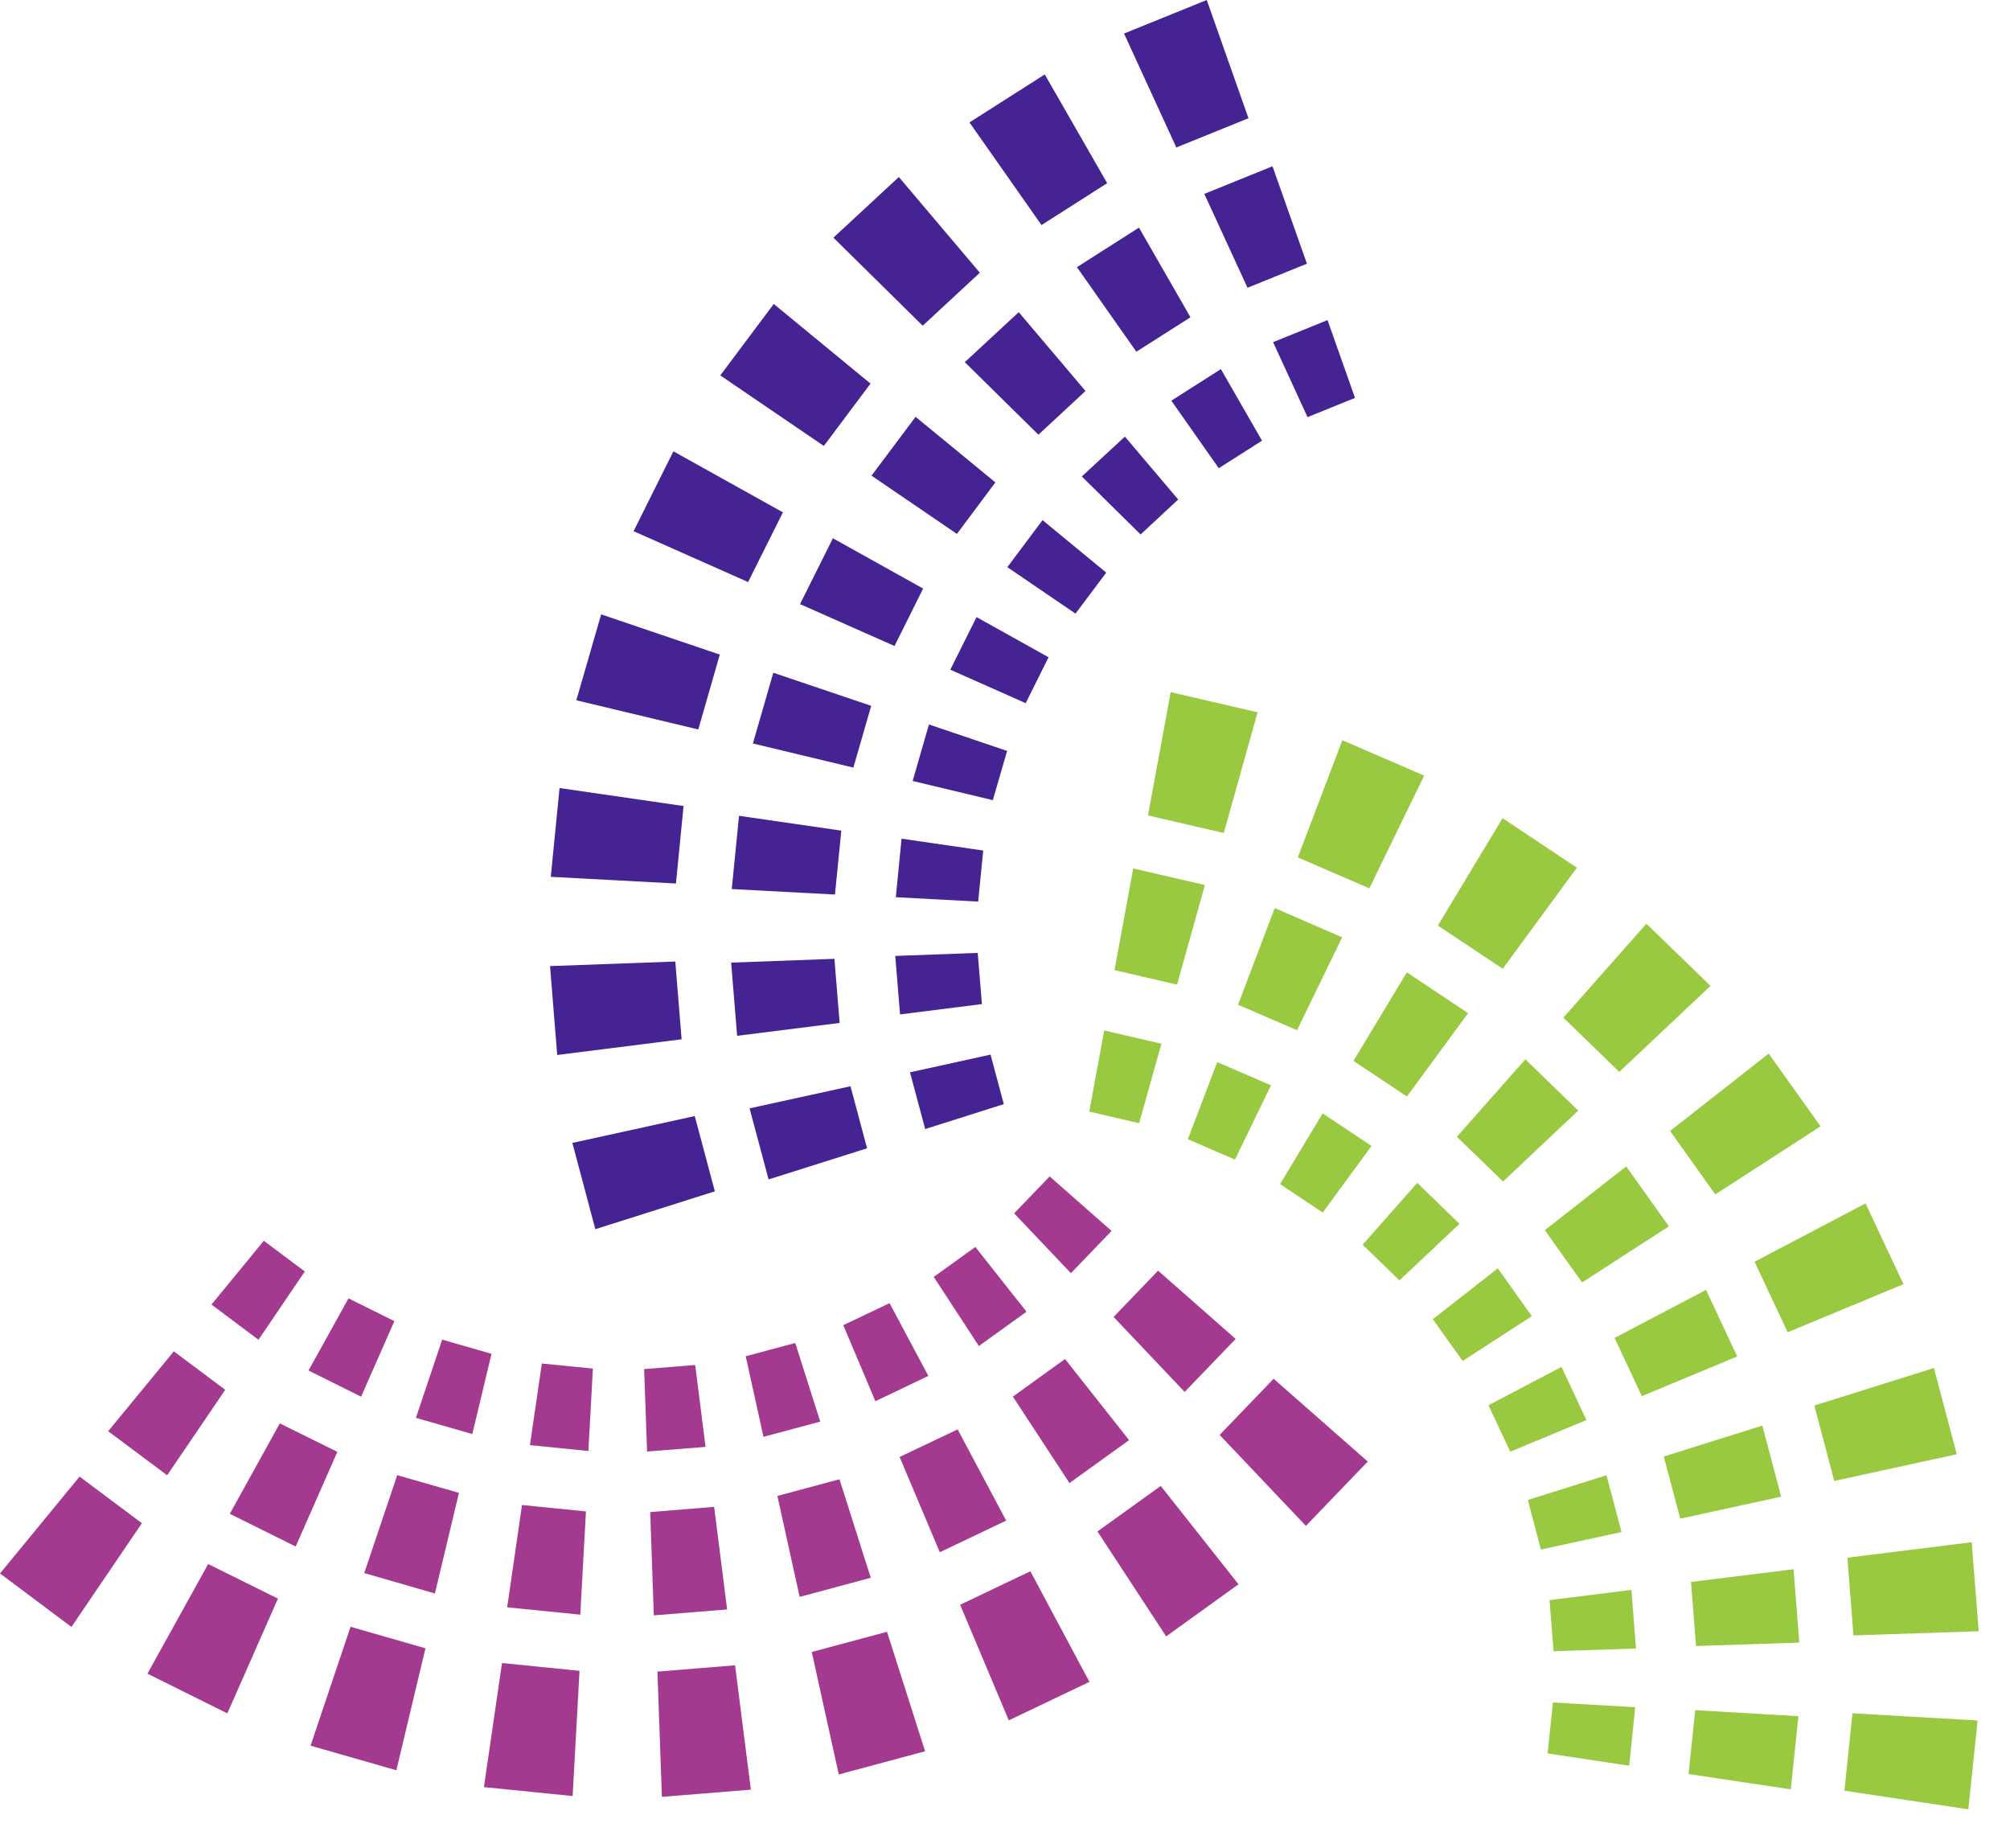
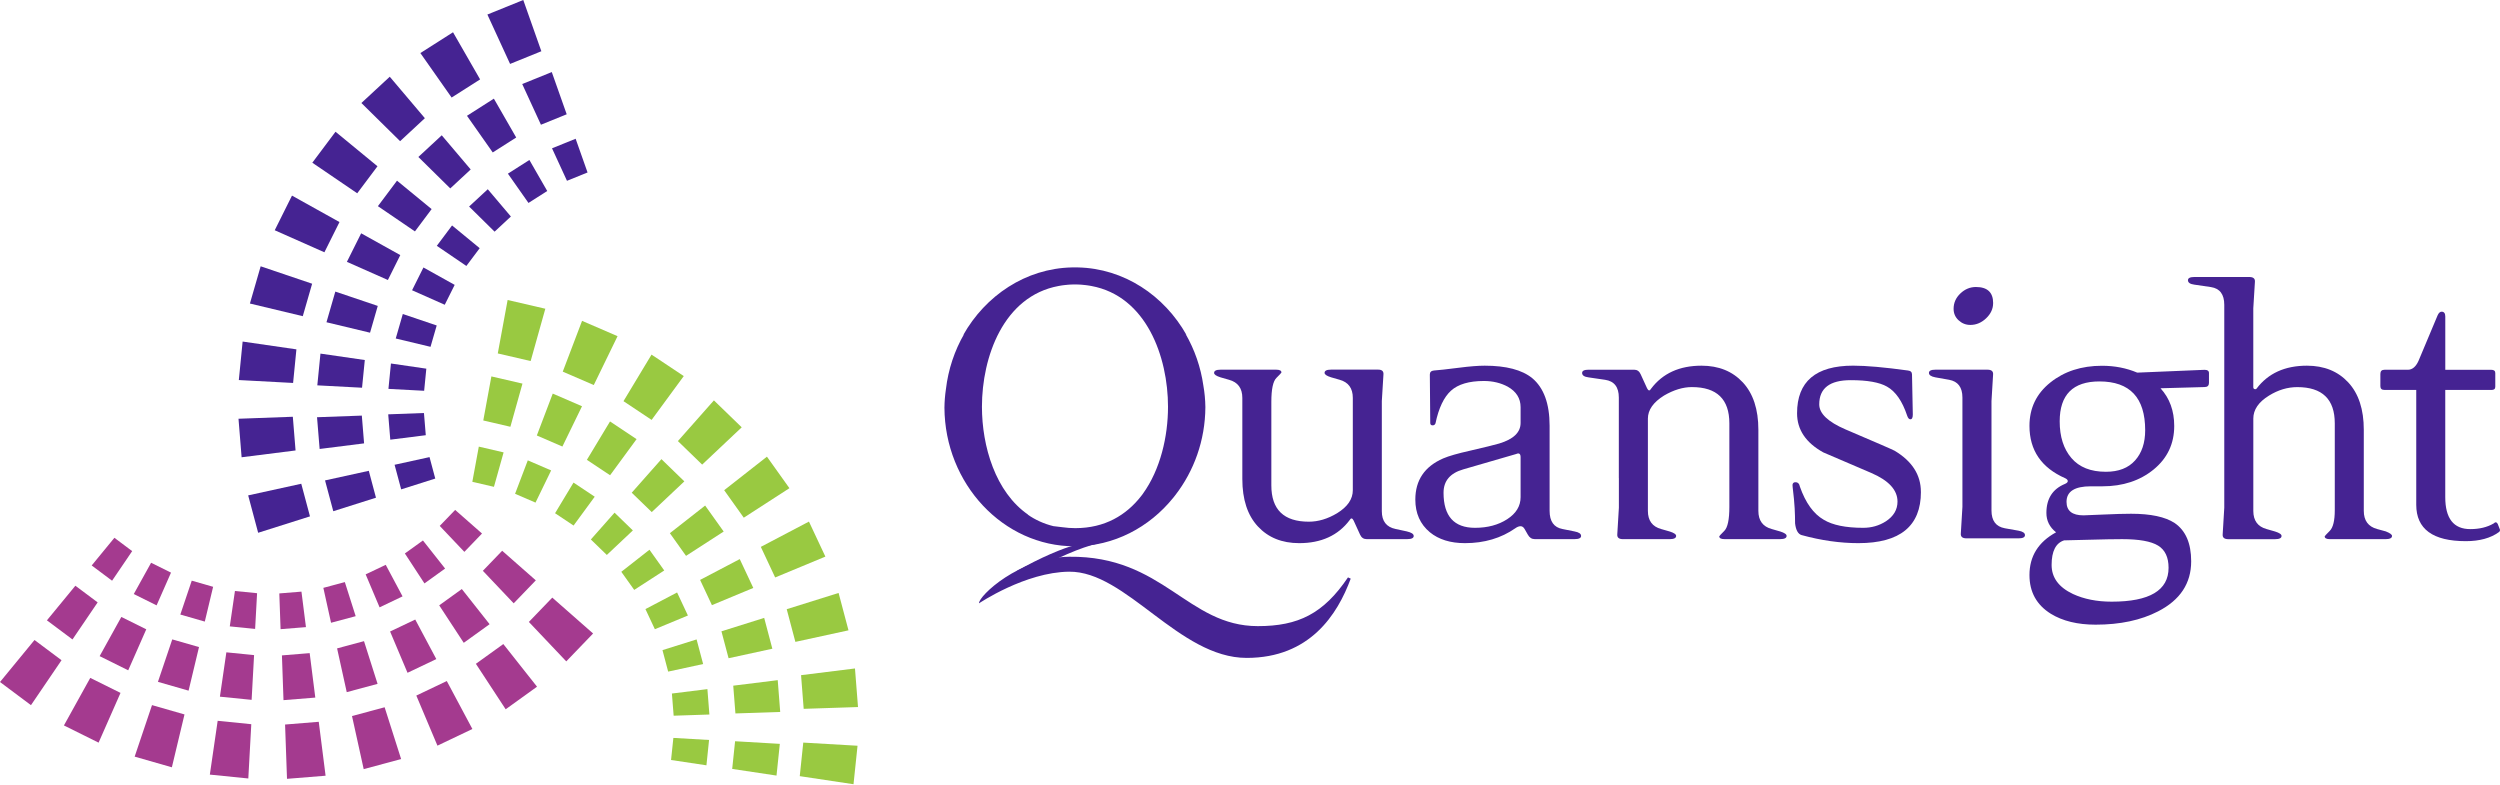
- <svg xmlns="http://www.w3.org/2000/svg" width="37" height="34" fill="none" viewBox="0 0 37 34">
-   <path fill="#452392" d="M11.663 9.776L12.396 8.306L14.412 9.429L13.771 10.712L11.663 9.776Z" />
-   <path fill="#452392" d="M13.259 6.909L14.243 5.594L16.025 7.06L15.165 8.207L13.259 6.909Z" />
-   <path fill="#452392" d="M15.341 4.374L16.546 3.258L18.037 5.019L16.985 5.994L15.341 4.374Z" />
-   <path fill="#452392" d="M17.846 2.253L19.232 1.37L20.381 3.371L19.172 4.142L17.846 2.253Z" />
-   <path fill="#452392" d="M22.169 3.568L23.424 3.06L24.058 4.853L22.964 5.296L22.169 3.568Z" />
-   <path fill="#452392" d="M19.824 4.917L20.966 4.189L21.914 5.839L20.918 6.473L19.824 4.917Z" />
-   <path fill="#452392" d="M14.148 21.706L13.798 20.398L15.656 19.991L15.961 21.133L14.148 21.706Z" />
-   <path fill="#452392" d="M13.569 19.063L13.459 17.716L15.36 17.646L15.456 18.826L13.569 19.063Z" />
-   <path fill="#452392" d="M13.47 16.362L13.604 15.014L15.487 15.287L15.37 16.463L13.47 16.362Z" />
-   <path fill="#452392" d="M13.859 13.683L14.235 12.381L16.037 12.99L15.709 14.127L13.859 13.683Z" />
-   <path fill="#452392" d="M14.727 11.118L15.332 9.906L16.993 10.832L16.466 11.889L14.727 11.118Z" />
-   <path fill="#452392" d="M23.435 6.297L24.437 5.891L24.943 7.323L24.069 7.677L23.435 6.297Z" />
-   <path fill="#452392" d="M17.76 6.665L18.753 5.745L19.982 7.196L19.115 8L17.76 6.665Z" />
-   <path fill="#452392" d="M21.654 2.714L20.691 0.617L22.214 0L22.982 2.176L21.654 2.714Z" />
-   <path fill="#452392" d="M21.562 7.374L22.474 6.793L23.231 8.11L22.435 8.617L21.562 7.374Z" />
-   <path fill="#452392" d="M19.914 8.769L20.707 8.035L21.688 9.193L20.996 9.836L19.914 8.769Z" />
-   <path fill="#452392" d="M16.043 8.754L16.854 7.671L18.323 8.878L17.615 9.826L16.043 8.754Z" />
-   <path fill="#452392" d="M18.543 10.438L19.191 9.573L20.364 10.538L19.798 11.293L18.543 10.438Z" />
-   <path fill="#452392" d="M17.493 12.325L17.976 11.357L19.302 12.096L18.881 12.941L17.493 12.325Z" />
-   <path fill="#452392" d="M16.8 14.373L17.1 13.333L18.539 13.82L18.276 14.726L16.8 14.373Z" />
-   <path fill="#452392" d="M16.49 16.512L16.596 15.435L18.099 15.653L18.006 16.593L16.49 16.512Z" />
-   <path fill="#452392" d="M16.568 18.669L16.48 17.593L17.998 17.537L18.075 18.479L16.568 18.669Z" />
-   <path fill="#452392" d="M16.751 19.735L18.234 19.409L18.478 20.32L17.031 20.779L16.751 19.735Z" />
-   <path fill="#452392" d="M10.959 22.622L10.536 21.034L12.789 20.54L13.159 21.925L10.959 22.622Z" />
-   <path fill="#452392" d="M10.257 19.416L10.125 17.78L12.431 17.696L12.547 19.127L10.257 19.416Z" />
-   <path fill="#452392" d="M10.139 16.137L10.3 14.503L12.583 14.834L12.443 16.26L10.139 16.137Z" />
-   <path fill="#452392" d="M10.609 12.888L11.066 11.307L13.25 12.047L12.854 13.425L10.609 12.888Z" />
-   <path fill="#99C941" d="M32.558 19.39L33.513 20.729L31.575 21.982L30.743 20.814L32.558 19.39Z" />
-   <path fill="#99C941" d="M34.341 22.147L35.039 23.634L32.907 24.519L32.298 23.221L34.341 22.147Z" />
-   <path fill="#99C941" d="M35.6 25.177L36.02 26.764L33.765 27.255L33.398 25.867L35.6 25.177Z" />
-   <path fill="#99C941" d="M36.295 28.383L36.424 30.021L34.118 30.098L34.007 28.668L36.295 28.383Z" />
-   <path fill="#99C941" d="M33.105 31.585L32.965 32.931L31.083 32.649L31.206 31.474L33.105 31.585Z" />
-   <path fill="#99C941" d="M33.016 28.88L33.121 30.23L31.22 30.293L31.128 29.114L33.016 28.88Z" />
-   <path fill="#99C941" d="M20.86 15.983L22.18 16.288L21.667 18.121L20.516 17.854L20.86 15.983Z" />
-   <path fill="#99C941" d="M23.465 16.712L24.707 17.25L23.875 18.96L22.79 18.491L23.465 16.712Z" />
-   <path fill="#99C941" d="M25.897 17.895L27.024 18.646L25.899 20.18L24.915 19.525L25.897 17.895Z" />
-   <path fill="#99C941" d="M28.079 19.496L29.052 20.439L27.668 21.744L26.818 20.921L28.079 19.496Z" />
-   <path fill="#99C941" d="M29.935 21.466L30.721 22.569L29.123 23.602L28.437 22.64L29.935 21.466Z" />
-   <path fill="#99C941" d="M30.101 31.42L29.99 32.496L28.488 32.27L28.586 31.332L30.101 31.42Z" />
-   <path fill="#99C941" d="M32.441 26.236L32.788 27.545L30.93 27.949L30.627 26.806L32.441 26.236Z" />
-   <path fill="#99C941" d="M34.1 31.531L36.404 31.664L36.233 33.299L33.952 32.956L34.1 31.531Z" />
-   <path fill="#99C941" d="M30.031 29.26L30.115 30.339L28.598 30.389L28.524 29.448L30.031 29.26Z" />
-   <path fill="#99C941" d="M29.572 27.15L29.849 28.195L28.365 28.517L28.124 27.605L29.572 27.15Z" />
-   <path fill="#99C941" d="M31.404 23.739L31.979 24.964L30.223 25.695L29.721 24.623L31.404 23.739Z" />
-   <path fill="#99C941" d="M28.744 25.156L29.203 26.135L27.8 26.717L27.4 25.862L28.744 25.156Z" />
-   <path fill="#99C941" d="M27.571 23.342L28.198 24.223L26.924 25.047L26.376 24.279L27.571 23.342Z" />
-   <path fill="#99C941" d="M26.089 21.769L26.866 22.523L25.761 23.564L25.083 22.907L26.089 21.769Z" />
-   <path fill="#99C941" d="M24.347 20.491L25.247 21.09L24.349 22.315L23.564 21.792L24.347 20.491Z" />
-   <path fill="#99C941" d="M22.406 19.547L23.397 19.974L22.733 21.341L21.866 20.966L22.406 19.547Z" />
-   <path fill="#99C941" d="M21.379 19.209L20.969 20.671L20.051 20.458L20.326 18.964L21.379 19.209Z" />
-   <path fill="#99C941" d="M21.55 12.738L23.15 13.109L22.527 15.331L21.132 15.007L21.55 12.738Z" />
-   <path fill="#99C941" d="M24.71 13.623L26.216 14.274L25.207 16.349L23.89 15.78L24.71 13.623Z" />
-   <path fill="#99C941" d="M27.659 15.058L29.027 15.969L27.662 17.829L26.468 17.034L27.659 15.058Z" />
-   <path fill="#99C941" d="M30.307 17L31.487 18.144L29.808 19.727L28.778 18.729L30.307 17Z" />
-   <path fill="#A43A8F" d="M13.822 32.937L12.184 33.069L12.102 30.764L13.531 30.648L13.822 32.937Z" />
-   <path fill="#A43A8F" d="M10.541 33.054L8.908 32.89L9.241 30.606L10.668 30.75L10.541 33.054Z" />
-   <path fill="#A43A8F" d="M7.296 32.58L5.717 32.127L6.453 29.939L7.832 30.335L7.296 32.58Z" />
-   <path fill="#A43A8F" d="M4.185 31.533L2.714 30.802L3.832 28.784L5.116 29.421L4.185 31.533Z" />
-   <path fill="#A43A8F" d="M3.077 27.151L1.991 26.34L3.2 24.87L4.146 25.578L3.077 27.151Z" />
-   <path fill="#A43A8F" d="M5.443 28.462L4.23 27.86L5.151 26.196L6.21 26.72L5.443 28.462Z" />
-   <path fill="#A43A8F" d="M22.746 24.642L21.807 25.617L20.499 24.237L21.318 23.385L22.746 24.642Z" />
-   <path fill="#A43A8F" d="M20.784 26.504L19.687 27.294L18.645 25.703L19.605 25.011L20.784 26.504Z" />
-   <path fill="#A43A8F" d="M18.522 27.985L17.3 28.567L16.56 26.814L17.628 26.306L18.522 27.985Z" />
-   <path fill="#A43A8F" d="M16.029 29.037L14.72 29.389L14.31 27.531L15.453 27.224L16.029 29.037Z" />
-   <path fill="#A43A8F" d="M13.385 29.62L12.035 29.729L11.969 27.828L13.146 27.732L13.385 29.62Z" />
-   <path fill="#A43A8F" d="M4.758 24.657L3.893 24.009L4.856 22.835L5.611 23.4L4.758 24.657Z" />
-   <path fill="#A43A8F" d="M8.006 29.326L6.705 28.951L7.312 27.149L8.448 27.474L8.006 29.326Z" />
-   <path fill="#A43A8F" d="M2.612 28.033L1.315 29.942L0 28.958L1.465 27.175L2.612 28.033Z" />
-   <path fill="#A43A8F" d="M6.647 25.704L5.679 25.223L6.415 23.895L7.26 24.314L6.647 25.704Z" />
-   <path fill="#A43A8F" d="M8.694 26.392L7.656 26.094L8.14 24.654L9.048 24.916L8.694 26.392Z" />
-   <path fill="#A43A8F" d="M10.682 29.716L9.336 29.581L9.609 27.698L10.786 27.816L10.682 29.716Z" />
-   <path fill="#A43A8F" d="M10.831 26.704L9.755 26.596L9.974 25.094L10.914 25.187L10.831 26.704Z" />
-   <path fill="#A43A8F" d="M12.988 26.628L11.911 26.714L11.857 25.197L12.797 25.121L12.988 26.628Z" />
-   <path fill="#A43A8F" d="M15.099 26.163L14.054 26.443L13.727 24.96L14.639 24.716L15.099 26.163Z" />
-   <path fill="#A43A8F" d="M17.089 25.322L16.114 25.788L15.523 24.388L16.375 23.983L17.089 25.322Z" />
-   <path fill="#A43A8F" d="M18.896 24.141L18.019 24.772L17.188 23.5L17.954 22.949L18.896 24.141Z" />
-   <path fill="#A43A8F" d="M19.713 23.432L18.668 22.33L19.322 21.651L20.462 22.654L19.713 23.432Z" />
-   <path fill="#A43A8F" d="M25.178 26.898L24.039 28.082L22.451 26.408L23.445 25.375L25.178 26.898Z" />
-   <path fill="#A43A8F" d="M22.798 29.157L21.467 30.116L20.202 28.185L21.367 27.347L22.798 29.157Z" />
-   <path fill="#A43A8F" d="M20.054 30.953L18.57 31.661L17.674 29.534L18.967 28.917L20.054 30.953Z" />
-   <path fill="#A43A8F" d="M17.029 32.23L15.44 32.657L14.943 30.403L16.328 30.031L17.029 32.23Z" />
+ <svg xmlns="http://www.w3.org/2000/svg" id="Layer_1" viewBox="86.15 117.19 906.52 284.37">
+   <defs>
+     <style>.cls-1{fill:#452392;}.cls-2{fill:#a43a8f;}.cls-3{fill:#99c941;}</style>
+   </defs>
+   <path class="cls-1" d="M511.67,297.57c.21-.26,.43-.53,.63-.8,6.76-8.71,10.87-19.86,10.93-31.96-.04-2.75-.29-5.32-.72-7.74-.96-6.79-3.21-13.14-6.45-18.78,.12,.14,.24,.29,.36,.43-8.1-14.41-22.71-24.19-39.39-24.56-.08,0-.16,0-.24,0-.25,0-.5-.01-.75-.01-.04,0-.09,0-.13,0-.04,0-.09,0-.13,0-.25,0-.5,0-.75,.01-.08,0-.16,0-.24,0-16.67,.37-31.28,10.16-39.39,24.56,.12-.15,.24-.29,.36-.43-3.46,5.99-5.77,12.8-6.62,20.08-.31,2.09-.5,4.3-.53,6.63,.14,27.62,21.33,50.28,47.17,50.28,14.27,0,27.13-6.86,35.8-17.6,.03-.03,.05-.07,.08-.1Zm-40.94-76.81c.22-.03,.44-.07,.66-.1,.23-.03,.47-.06,.7-.09,.39-.05,.79-.08,1.19-.12,.2-.02,.4-.03,.6-.05,.25-.02,.5-.03,.76-.04,.27-.01,.53-.02,.8-.02,.16,0,.33,0,.49,0,.16,0,.33,0,.49,0,.27,0,.53,.01,.8,.02,.25,.01,.51,.02,.76,.04,.2,.01,.4,.03,.6,.05,.4,.03,.8,.07,1.19,.12,.23,.03,.47,.06,.7,.09,.22,.03,.44,.06,.66,.1,.25,.04,.5,.09,.75,.13,20.01,3.7,27.8,25.76,27.8,43.8,0,10.71-2.74,22.75-9.13,31.57,0,0-.01,.02-.02,.03-.19,.26-.38,.51-.58,.77-5.39,6.93-13.18,11.63-23.86,11.64-1.59,0-3.18-.12-4.75-.34-1.09-.1-2.17-.23-3.24-.39-3.5-.86-6.6-2.31-9.33-4.2,.08,.03,.16,.06,.24,.08-11.93-8.2-16.8-24.88-16.8-39.16,0-18.05,7.79-40.1,27.8-43.8,.25-.05,.5-.09,.75-.13Z" />
+   <path class="cls-1" d="M598.78,311.51c0,.78-.78,1.17-2.34,1.17h-14.77c-1.07,0-1.85-.54-2.34-1.61l-2.34-5.12c-.49-.97-.98-1.02-1.46-.15-4.19,5.56-10.29,8.34-18.28,8.34-6.24,0-11.24-2.02-14.99-6.07-3.75-4.04-5.63-9.77-5.63-17.19v-29.4c0-3.51-1.61-5.7-4.83-6.58l-3.07-.88c-1.56-.49-2.34-1.02-2.34-1.61,0-.78,.78-1.17,2.34-1.17h20.18c1.27,0,1.9,.34,1.9,1.02,0,.1-.61,.76-1.83,1.97-1.22,1.22-1.83,4.12-1.83,8.7v30.27c0,8.78,4.53,13.16,13.6,13.16,3.41,0,6.82-1.02,10.24-3.07,3.8-2.34,5.7-5.12,5.7-8.34v-33.49c0-3.51-1.61-5.7-4.83-6.58l-3.07-.88c-1.56-.49-2.34-1.02-2.34-1.61,0-.78,.78-1.17,2.34-1.17h17.11c1.36,0,2,.59,1.9,1.76l-.59,9.65v39.93c0,3.61,1.66,5.75,4.97,6.44l4.09,.88c1.66,.39,2.49,.93,2.49,1.61Z" />
+   <path class="cls-1" d="M659.47,311.51c0,.78-.78,1.17-2.34,1.17h-14.48c-1.07,0-1.9-.54-2.49-1.61l-1.17-2.05c-.39-.68-.88-1.02-1.46-1.02s-1.22,.24-1.9,.73c-5.17,3.61-11.26,5.41-18.28,5.41-5.27,0-9.51-1.32-12.72-3.95-3.51-2.92-5.27-6.87-5.27-11.85,0-7.02,3.36-11.99,10.09-14.92,2.05-.88,5.27-1.8,9.65-2.78,5.46-1.27,9.02-2.14,10.68-2.63,5.17-1.56,7.75-4.04,7.75-7.46v-5.7c0-3.22-1.56-5.7-4.68-7.46-2.54-1.36-5.41-2.05-8.63-2.05-5.36,0-9.34,1.17-11.92,3.51-2.59,2.34-4.46,6.29-5.63,11.85-.2,.49-.54,.73-1.02,.73-.58,0-.88-.29-.88-.88l-.15-17.55c0-.88,.49-1.36,1.46-1.46,1.56-.1,4.63-.44,9.21-1.02,3.8-.49,6.87-.73,9.21-.73,7.8,0,13.55,1.51,17.26,4.53,4.19,3.51,6.29,9.26,6.29,17.26v30.86c0,3.8,1.56,6,4.68,6.58l4.39,.88c1.56,.29,2.34,.83,2.34,1.61Zm-21.94-14.04v-14.48c0-1.27-.54-1.66-1.61-1.17l-19.16,5.56c-4.78,1.37-7.17,4.19-7.17,8.48,0,8.48,3.8,12.72,11.41,12.72,4.58,0,8.48-1.05,11.7-3.14,3.22-2.1,4.83-4.75,4.83-7.97Z" />
+   <path class="cls-1" d="M782.69,295.57c0,12.38-7.56,18.57-22.67,18.57-6.63,0-13.51-.98-20.62-2.93-1.27-.39-2.05-1.8-2.34-4.24,0-1.76-.05-3.58-.15-5.48-.1-1.9-.34-4.46-.73-7.68-.2-1.17,.15-1.76,1.02-1.76s1.41,.54,1.61,1.61c2.05,5.85,4.92,9.85,8.63,11.99,3.22,1.95,7.99,2.93,14.33,2.93,3.02,0,5.75-.78,8.19-2.34,2.83-1.85,4.24-4.24,4.24-7.17,0-4.19-3.17-7.65-9.51-10.38-5.75-2.44-11.55-4.92-17.4-7.46-6.34-3.51-9.51-8.24-9.51-14.19,0-11.5,6.78-17.26,20.33-17.26,4.78,0,11.41,.59,19.89,1.76,.97,.1,1.46,.59,1.46,1.46l.29,14.48c0,1.17-.29,1.75-.88,1.75-.49,0-.88-.44-1.17-1.32-1.76-5.27-4.19-8.78-7.31-10.53-2.73-1.56-7.12-2.34-13.16-2.34-7.61,0-11.41,2.93-11.41,8.78,0,3.32,3.17,6.34,9.51,9.07,11.21,4.78,17.16,7.36,17.84,7.75,6.34,3.8,9.51,8.77,9.51,14.92Z" />
+   <path class="cls-1" d="M818.08,309.62l-4.97-.88c-3.22-.59-4.83-2.73-4.83-6.44v-16.02h0s0-23.63,0-23.63l.58-9.65c.1-1.17-.58-1.76-2.05-1.76h-18.87c-1.56,0-2.34,.39-2.34,1.17s.78,1.32,2.34,1.61l4.97,.88c3.22,.59,4.83,2.73,4.83,6.44v14.6h0s0,25.05,0,25.05l-.58,9.65c-.1,1.17,.58,1.76,2.05,1.76h18.87c1.56,0,2.34-.39,2.34-1.17s-.78-1.32-2.34-1.61Z" />
+   <path class="cls-1" d="M731.65,309.9l-3.07-.88c-3.22-.88-4.83-3.07-4.83-6.58v-29.4c0-7.41-1.88-13.14-5.63-17.18-3.76-4.04-8.75-6.07-14.99-6.07-8,0-14.09,2.78-18.28,8.34-.49,.88-.98,.83-1.46-.15l-2.34-5.12c-.49-1.07-1.27-1.61-2.34-1.61h-16.53c-1.56,0-2.34,.39-2.34,1.17,0,.88,.78,1.42,2.34,1.61l6,.88c3.31,.49,4.97,2.63,4.97,6.44v29.16s.01,.04,.02,.05v10.72l-.58,9.65c-.1,1.17,.58,1.76,2.05,1.76h16.95c1.56,0,2.34-.39,2.34-1.17,0-.59-.78-1.12-2.34-1.61l-3.07-.88c-3.22-.88-4.83-3.07-4.83-6.58v-33.49c0-3.12,1.95-5.9,5.85-8.34,3.51-2.05,6.87-3.07,10.09-3.07,9.07,0,13.6,4.39,13.6,13.16v30.28c0,4.58-.61,7.48-1.83,8.7-1.22,1.22-1.83,1.88-1.83,1.97,0,.68,.63,1.02,1.9,1.02h20.18c1.56,0,2.34-.39,2.34-1.17,0-.59-.78-1.12-2.34-1.61Z" />
+   <path class="cls-1" d="M808.87,227.12c0,2.05-.85,3.88-2.53,5.48-1.69,1.61-3.59,2.41-5.72,2.41-1.64,0-3.06-.56-4.27-1.68-1.21-1.12-1.81-2.51-1.81-4.17,0-2.14,.82-4,2.46-5.56,1.64-1.56,3.52-2.34,5.65-2.34,4.15,0,6.23,1.95,6.23,5.85Z" />
+   <path class="cls-1" d="M887.12,256.08c0,.98-.54,1.46-1.61,1.46l-15.94,.44c3.31,3.62,4.97,8.17,4.97,13.66,0,6.46-2.49,11.72-7.46,15.79-4.97,4.06-11.17,6.1-18.57,6.1h-4.24c-5.85,0-8.78,1.88-8.78,5.63,0,3.27,2.05,4.9,6.14,4.9,.58,0,2.97-.1,7.17-.29,4.19-.19,7.55-.29,10.09-.29,7.12,0,12.38,1.12,15.8,3.36,4,2.73,6,7.36,6,13.89,0,7.99-4,14.04-11.99,18.14-6.24,3.22-13.8,4.83-22.67,4.83-6.53,0-11.94-1.32-16.23-3.95-5.17-3.22-7.75-7.9-7.75-14.04,0-6.83,3.22-11.99,9.65-15.5-2.34-1.85-3.51-4.19-3.51-7.02,0-5.17,2.24-8.68,6.73-10.53,.68-.29,1.02-.63,1.02-1.02s-.3-.73-.89-1.02c-8.67-3.8-13-10.14-13-19.01,0-6.44,2.52-11.68,7.57-15.72,5.04-4.04,11.29-6.07,18.73-6.07,4.6,0,8.86,.83,12.78,2.49l24.39-1.02c1.08,0,1.62,.39,1.62,1.17v3.66Zm-14.63,66.99c0-3.8-1.27-6.49-3.8-8.04-2.54-1.56-6.87-2.34-13.02-2.34-2.83,0-6.9,.07-12.21,.22-5.32,.15-8.26,.22-8.85,.22-3.02,.97-4.53,3.95-4.53,8.92,0,4.58,2.58,8.09,7.75,10.53,4,1.85,8.68,2.78,14.04,2.78,13.75,0,20.62-4.1,20.62-12.28Zm-8.48-49.87c0-11.8-5.53-17.7-16.6-17.7-9.6,0-14.4,4.83-14.4,14.48,0,5.56,1.42,10,4.26,13.31,2.84,3.32,7,4.97,12.49,4.97,4.6,0,8.13-1.36,10.58-4.1,2.45-2.73,3.67-6.38,3.67-10.97Z" />
+   <path class="cls-1" d="M951.33,309.9l-3.22-.88c-3.22-.88-4.83-3.07-4.83-6.58v-29.4c0-7.41-1.88-13.14-5.63-17.18-3.75-4.04-8.75-6.07-14.99-6.07-8,0-14.09,2.78-18.28,8.34-.2,.2-.44,.24-.73,.15-.29-.1-.44-.34-.44-.73v-28.52l.59-9.65c.1-1.17-.59-1.75-2.05-1.75h-19.89c-1.56,0-2.34,.39-2.34,1.17,0,.88,.78,1.41,2.34,1.61l6,.88c3.22,.49,4.83,2.63,4.83,6.44v67.74h0v5.82l-.58,9.65c-.1,1.17,.58,1.76,2.05,1.76h16.96c1.56,0,2.34-.39,2.34-1.17,0-.59-.78-1.12-2.34-1.61l-3.07-.88c-3.22-.88-4.83-3.07-4.83-6.58v-33.49c0-3.22,1.9-6,5.7-8.34,3.31-2.05,6.73-3.07,10.24-3.07,9.07,0,13.6,4.39,13.6,13.16v31.45c0,3.8-.61,6.31-1.83,7.53-1.22,1.22-1.83,1.88-1.83,1.97,0,.68,.63,1.02,1.9,1.02h20.18c1.56,0,2.34-.39,2.34-1.17,0-.49-.73-1.02-2.19-1.61Z" />
+   <path class="cls-1" d="M992.57,308.98c.19,.48,.1,.86-.29,1.15-3.02,2.19-7.02,3.29-11.99,3.29-11.99,0-17.99-4.4-17.99-13.2v-41.64h-11.55c-.98,0-1.46-.46-1.46-1.37v-4.42c0-1.02,.49-1.52,1.46-1.52h8.48c1.66,0,2.97-1.12,3.95-3.36l6.87-16.38c.39-.88,.88-1.32,1.46-1.32,.88,0,1.32,.59,1.32,1.76v19.31h16.67c.97,0,1.46,.39,1.46,1.17v4.97c0,.78-.44,1.17-1.32,1.17h-16.82v38.86c0,7.73,3.02,11.6,9.07,11.6,3.31,0,6.14-.68,8.48-2.05,.59-.59,1.07-.54,1.46,.14l.73,1.86Z" />
+   <path class="cls-1" d="M476.04,314.87c-4.03,.87-12.77,4.56-21.37,9.46h5.9c8.58-4.69,17.15-8.58,24.05-10.18,.96-.22,1.95-.5,2.78-.8l-11.36,1.51Z" />
+   <path class="cls-1" d="M441.15,335.96s16.77-11.32,32.67-11.47c20.7-.22,39.84,31.26,64.38,31.26,22.91,0,32.95-15.75,37.73-28.74l-.99-.45c-8.9,13.18-18.04,17.67-32.68,17.67-25.61,0-34.2-25.54-68.39-25.16-18.13,.18-32.89,14.25-32.72,16.88" />
+   <g>
+     <g>
+       <polygon class="cls-1" points="185.77 200.68 192.03 188.12 209.25 197.71 203.78 208.67 185.77 200.68" />
+       <polygon class="cls-1" points="199.4 176.19 207.81 164.96 223.03 177.48 215.68 187.28 199.4 176.19" />
+       <polygon class="cls-1" points="217.19 154.54 227.48 145.01 240.21 160.05 231.23 168.38 217.19 154.54" />
+       <polygon class="cls-1" points="238.58 136.43 250.42 128.89 260.24 145.98 249.91 152.56 238.58 136.43" />
+       <polygon class="cls-1" points="275.51 147.66 286.23 143.32 291.64 158.63 282.3 162.42 275.51 147.66" />
+       <polygon class="cls-1" points="255.48 159.18 265.23 152.96 273.33 167.05 264.82 172.47 255.48 159.18" />
+       <polygon class="cls-1" points="207 302.56 204.01 291.39 219.88 287.91 222.48 297.66 207 302.56" />
+       <polygon class="cls-1" points="202.05 279.99 201.11 268.48 217.35 267.89 218.17 277.96 202.05 279.99" />
+       <polygon class="cls-1" points="201.21 256.92 202.35 245.41 218.43 247.74 217.43 257.78 201.21 256.92" />
+       <polygon class="cls-1" points="204.53 234.04 207.74 222.92 223.13 228.12 220.33 237.83 204.53 234.04" />
+       <polygon class="cls-1" points="211.94 212.14 217.11 201.79 231.3 209.69 226.8 218.72 211.94 212.14" />
+       <polygon class="cls-1" points="286.32 170.97 294.88 167.5 299.2 179.73 291.74 182.75 286.32 170.97" />
+       <polygon class="cls-1" points="237.85 174.11 246.33 166.25 256.83 178.64 249.42 185.51 237.85 174.11" />
+       <polygon class="cls-1" points="271.11 140.37 262.88 122.46 275.89 117.19 282.45 135.77 271.11 140.37" />
+       <polygon class="cls-1" points="270.32 180.16 278.11 175.2 284.58 186.45 277.78 190.78 270.32 180.16" />
+       <polygon class="cls-1" points="256.25 192.08 263.02 185.81 271.4 195.7 265.49 201.19 256.25 192.08" />
+       <polygon class="cls-1" points="223.18 191.95 230.11 182.7 242.66 193.01 236.61 201.1 223.18 191.95" />
+       <polygon class="cls-1" points="244.54 206.33 250.07 198.94 260.09 207.18 255.26 213.63 244.54 206.33" />
+       <polygon class="cls-1" points="235.57 222.44 239.69 214.18 251.02 220.49 247.42 227.7 235.57 222.44" />
+       <polygon class="cls-1" points="229.65 239.93 232.21 231.05 244.5 235.21 242.26 242.95 229.65 239.93" />
+       <polygon class="cls-1" points="227 258.2 227.91 249 240.74 250.87 239.95 258.89 227 258.2" />
+       <polygon class="cls-1" points="227.67 276.62 226.92 267.43 239.88 266.95 240.54 275 227.67 276.62" />
+       <polygon class="cls-1" points="229.23 285.72 241.9 282.94 243.98 290.72 231.62 294.64 229.23 285.72" />
+       <polygon class="cls-1" points="179.76 310.38 176.14 296.82 195.39 292.6 198.55 304.43 179.76 310.38" />
+       <polygon class="cls-1" points="173.76 283 172.63 269.03 192.33 268.31 193.32 280.53 173.76 283" />
+       <polygon class="cls-1" points="172.75 255 174.13 241.04 193.63 243.87 192.43 256.05 172.75 255" />
+       <polygon class="cls-1" points="176.77 227.25 180.67 213.75 199.33 220.07 195.94 231.84 176.77 227.25" />
+     </g>
+     <g>
+       <polygon class="cls-3" points="364.25 282.78 372.4 294.21 355.85 304.91 348.74 294.94 364.25 282.78" />
+       <polygon class="cls-3" points="379.48 306.32 385.44 319.02 367.23 326.58 362.03 315.49 379.48 306.32" />
+       <polygon class="cls-3" points="390.23 332.2 393.82 345.75 374.56 349.94 371.42 338.09 390.23 332.2" />
+       <polygon class="cls-3" points="396.17 359.58 397.27 373.57 377.57 374.22 376.62 362.01 396.17 359.58" />
+       <polygon class="cls-3" points="368.92 386.92 367.72 398.42 351.65 396.01 352.7 385.97 368.92 386.92" />
+       <polygon class="cls-3" points="368.16 363.82 369.06 375.35 352.82 375.89 352.03 365.82 368.16 363.82" />
+       <polygon class="cls-3" points="264.33 253.68 275.6 256.29 271.22 271.94 261.39 269.66 264.33 253.68" />
+       <polygon class="cls-3" points="286.58 259.91 297.19 264.5 290.08 279.11 280.81 275.1 286.58 259.91" />
+       <polygon class="cls-3" points="307.35 270.01 316.98 276.42 307.37 289.52 298.96 283.93 307.35 270.01" />
+       <polygon class="cls-3" points="325.99 283.68 334.3 291.74 322.48 302.88 315.22 295.85 325.99 283.68" />
+       <polygon class="cls-3" points="341.84 300.51 348.56 309.93 334.91 318.75 329.05 310.53 341.84 300.51" />
+       <polygon class="cls-3" points="343.26 385.51 342.31 394.7 329.48 392.77 330.32 384.76 343.26 385.51" />
+       <polygon class="cls-3" points="363.25 341.24 366.21 352.42 350.34 355.87 347.75 346.11 363.25 341.24" />
+       <polygon class="cls-3" points="377.42 386.46 397.1 387.6 395.64 401.56 376.15 398.63 377.42 386.46" />
+       <polygon class="cls-3" points="342.66 367.07 343.38 376.28 330.42 376.71 329.79 368.67 342.66 367.07" />
+       <polygon class="cls-3" points="338.74 349.05 341.11 357.97 328.43 360.72 326.37 352.93 338.74 349.05" />
+       <polygon class="cls-3" points="354.39 319.92 359.3 330.38 344.3 336.62 340.01 327.47 354.39 319.92" />
+       <polygon class="cls-3" points="331.67 332.02 335.59 340.38 323.61 345.35 320.19 338.05 331.67 332.02" />
+       <polygon class="cls-3" points="321.65 316.53 327.01 324.05 316.12 331.09 311.44 324.53 321.65 316.53" />
+       <polygon class="cls-3" points="308.99 303.09 315.63 309.53 306.19 318.42 300.4 312.81 308.99 303.09" />
+       <polygon class="cls-3" points="294.11 292.18 301.8 297.3 294.13 307.76 287.42 303.29 294.11 292.18" />
+       <polygon class="cls-3" points="277.53 284.12 286 287.77 280.33 299.44 272.92 296.24 277.53 284.12" />
+       <polygon class="cls-3" points="268.76 281.23 265.26 293.72 257.42 291.9 259.77 279.14 268.76 281.23" />
+       <polygon class="cls-3" points="270.22 225.97 283.89 229.14 278.57 248.11 266.65 245.35 270.22 225.97" />
+       <polygon class="cls-3" points="297.21 233.53 310.08 239.09 301.46 256.81 290.21 251.95 297.21 233.53" />
+       <polygon class="cls-3" points="322.4 245.78 334.09 253.56 322.43 269.45 312.23 262.66 322.4 245.78" />
+       <polygon class="cls-3" points="345.02 262.37 355.1 272.14 340.76 285.66 331.96 277.13 345.02 262.37" />
+     </g>
+     <g>
+       <polygon class="cls-2" points="204.21 398.47 190.22 399.6 189.52 379.91 201.73 378.92 204.21 398.47" />
+       <polygon class="cls-2" points="176.19 399.47 162.24 398.07 165.08 378.56 177.27 379.79 176.19 399.47" />
+       <polygon class="cls-2" points="148.47 395.42 134.98 391.55 141.27 372.87 153.05 376.25 148.47 395.42" />
+       <polygon class="cls-2" points="121.9 386.48 109.33 380.24 118.88 363 129.85 368.44 121.9 386.48" />
+       <polygon class="cls-2" points="112.43 349.06 103.16 342.13 113.48 329.58 121.56 335.62 112.43 349.06" />
+       <polygon class="cls-2" points="132.64 360.25 122.28 355.11 130.15 340.9 139.19 345.38 132.64 360.25" />
+       <polygon class="cls-2" points="280.44 327.63 272.42 335.96 261.24 324.17 268.24 316.9 280.44 327.63" />
+       <polygon class="cls-2" points="263.68 343.53 254.31 350.28 245.41 336.69 253.61 330.78 263.68 343.53" />
+       <polygon class="cls-2" points="244.36 356.18 233.92 361.15 227.6 346.18 236.72 341.84 244.36 356.18" />
+       <polygon class="cls-2" points="223.06 365.16 211.88 368.17 208.38 352.3 218.14 349.68 223.06 365.16" />
+       <polygon class="cls-2" points="200.48 370.14 188.95 371.07 188.38 354.84 198.44 354.02 200.48 370.14" />
+       <polygon class="cls-2" points="126.79 327.76 119.4 322.23 127.63 312.2 134.08 317.03 126.79 327.76" />
+       <polygon class="cls-2" points="154.53 367.63 143.42 364.43 148.61 349.04 158.31 351.82 154.53 367.63" />
+       <polygon class="cls-2" points="108.46 356.59 97.38 372.89 86.15 364.49 98.66 349.26 108.46 356.59" />
+       <polygon class="cls-2" points="142.93 336.7 134.66 332.59 140.94 321.25 148.16 324.83 142.93 336.7" />
+       <polygon class="cls-2" points="160.41 342.58 151.54 340.03 155.68 327.74 163.43 329.97 160.41 342.58" />
+       <polygon class="cls-2" points="177.39 370.96 165.89 369.81 168.23 353.73 178.28 354.74 177.39 370.96" />
+       <polygon class="cls-2" points="178.66 345.24 169.47 344.32 171.34 331.49 179.37 332.29 178.66 345.24" />
+       <polygon class="cls-2" points="197.09 344.59 187.89 345.33 187.43 332.37 195.46 331.72 197.09 344.59" />
+       <polygon class="cls-2" points="215.12 340.62 206.19 343.01 203.4 330.35 211.19 328.26 215.12 340.62" />
+       <polygon class="cls-2" points="232.12 333.44 223.79 337.42 218.74 325.46 226.02 322 232.12 333.44" />
+       <polygon class="cls-2" points="247.55 323.35 240.06 328.74 232.96 317.88 239.51 313.17 247.55 323.35" />
+       <polygon class="cls-2" points="254.53 317.3 245.6 307.89 251.19 302.09 260.93 310.65 254.53 317.3" />
+       <polygon class="cls-2" points="301.21 346.9 291.48 357.01 277.92 342.71 286.41 333.89 301.21 346.9" />
+       <polygon class="cls-2" points="280.88 366.19 269.51 374.38 258.71 357.89 268.66 350.73 280.88 366.19" />
+       <polygon class="cls-2" points="257.44 381.53 244.77 387.57 237.11 369.41 248.16 364.14 257.44 381.53" />
+       <polygon class="cls-2" points="231.6 392.43 218.03 396.08 213.79 376.83 225.62 373.65 231.6 392.43" />
+     </g>
+   </g>
</svg>
